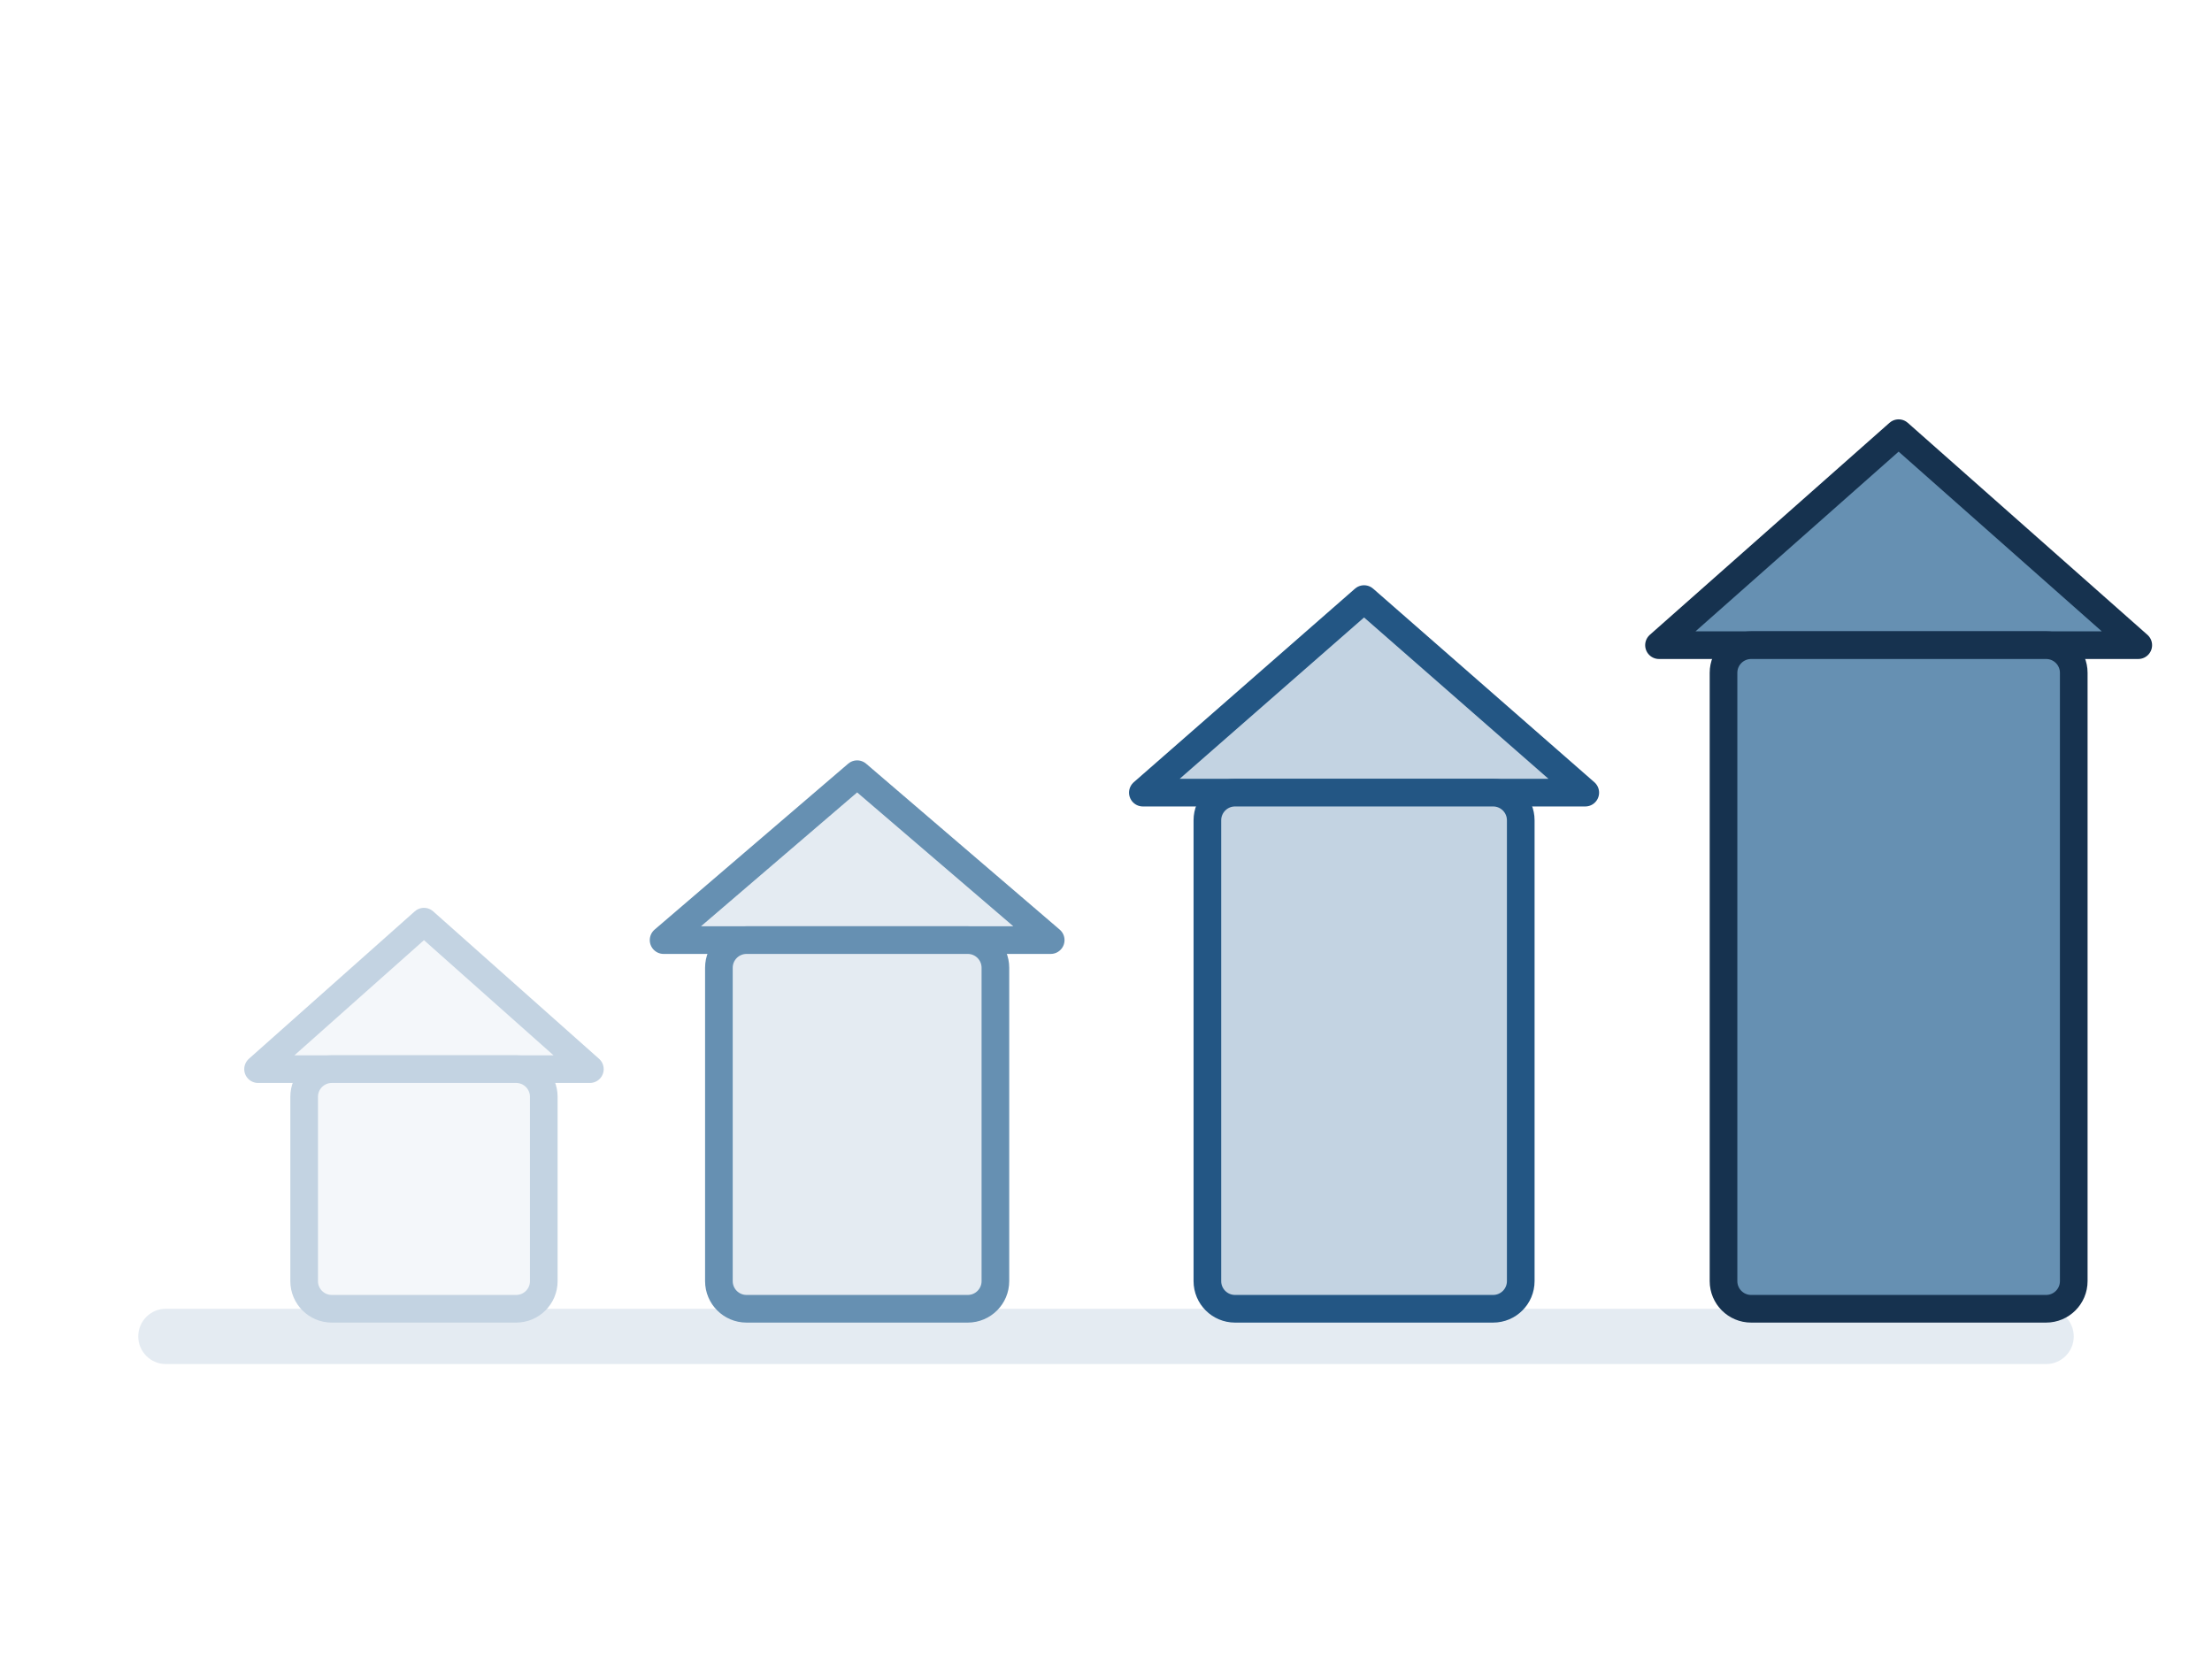
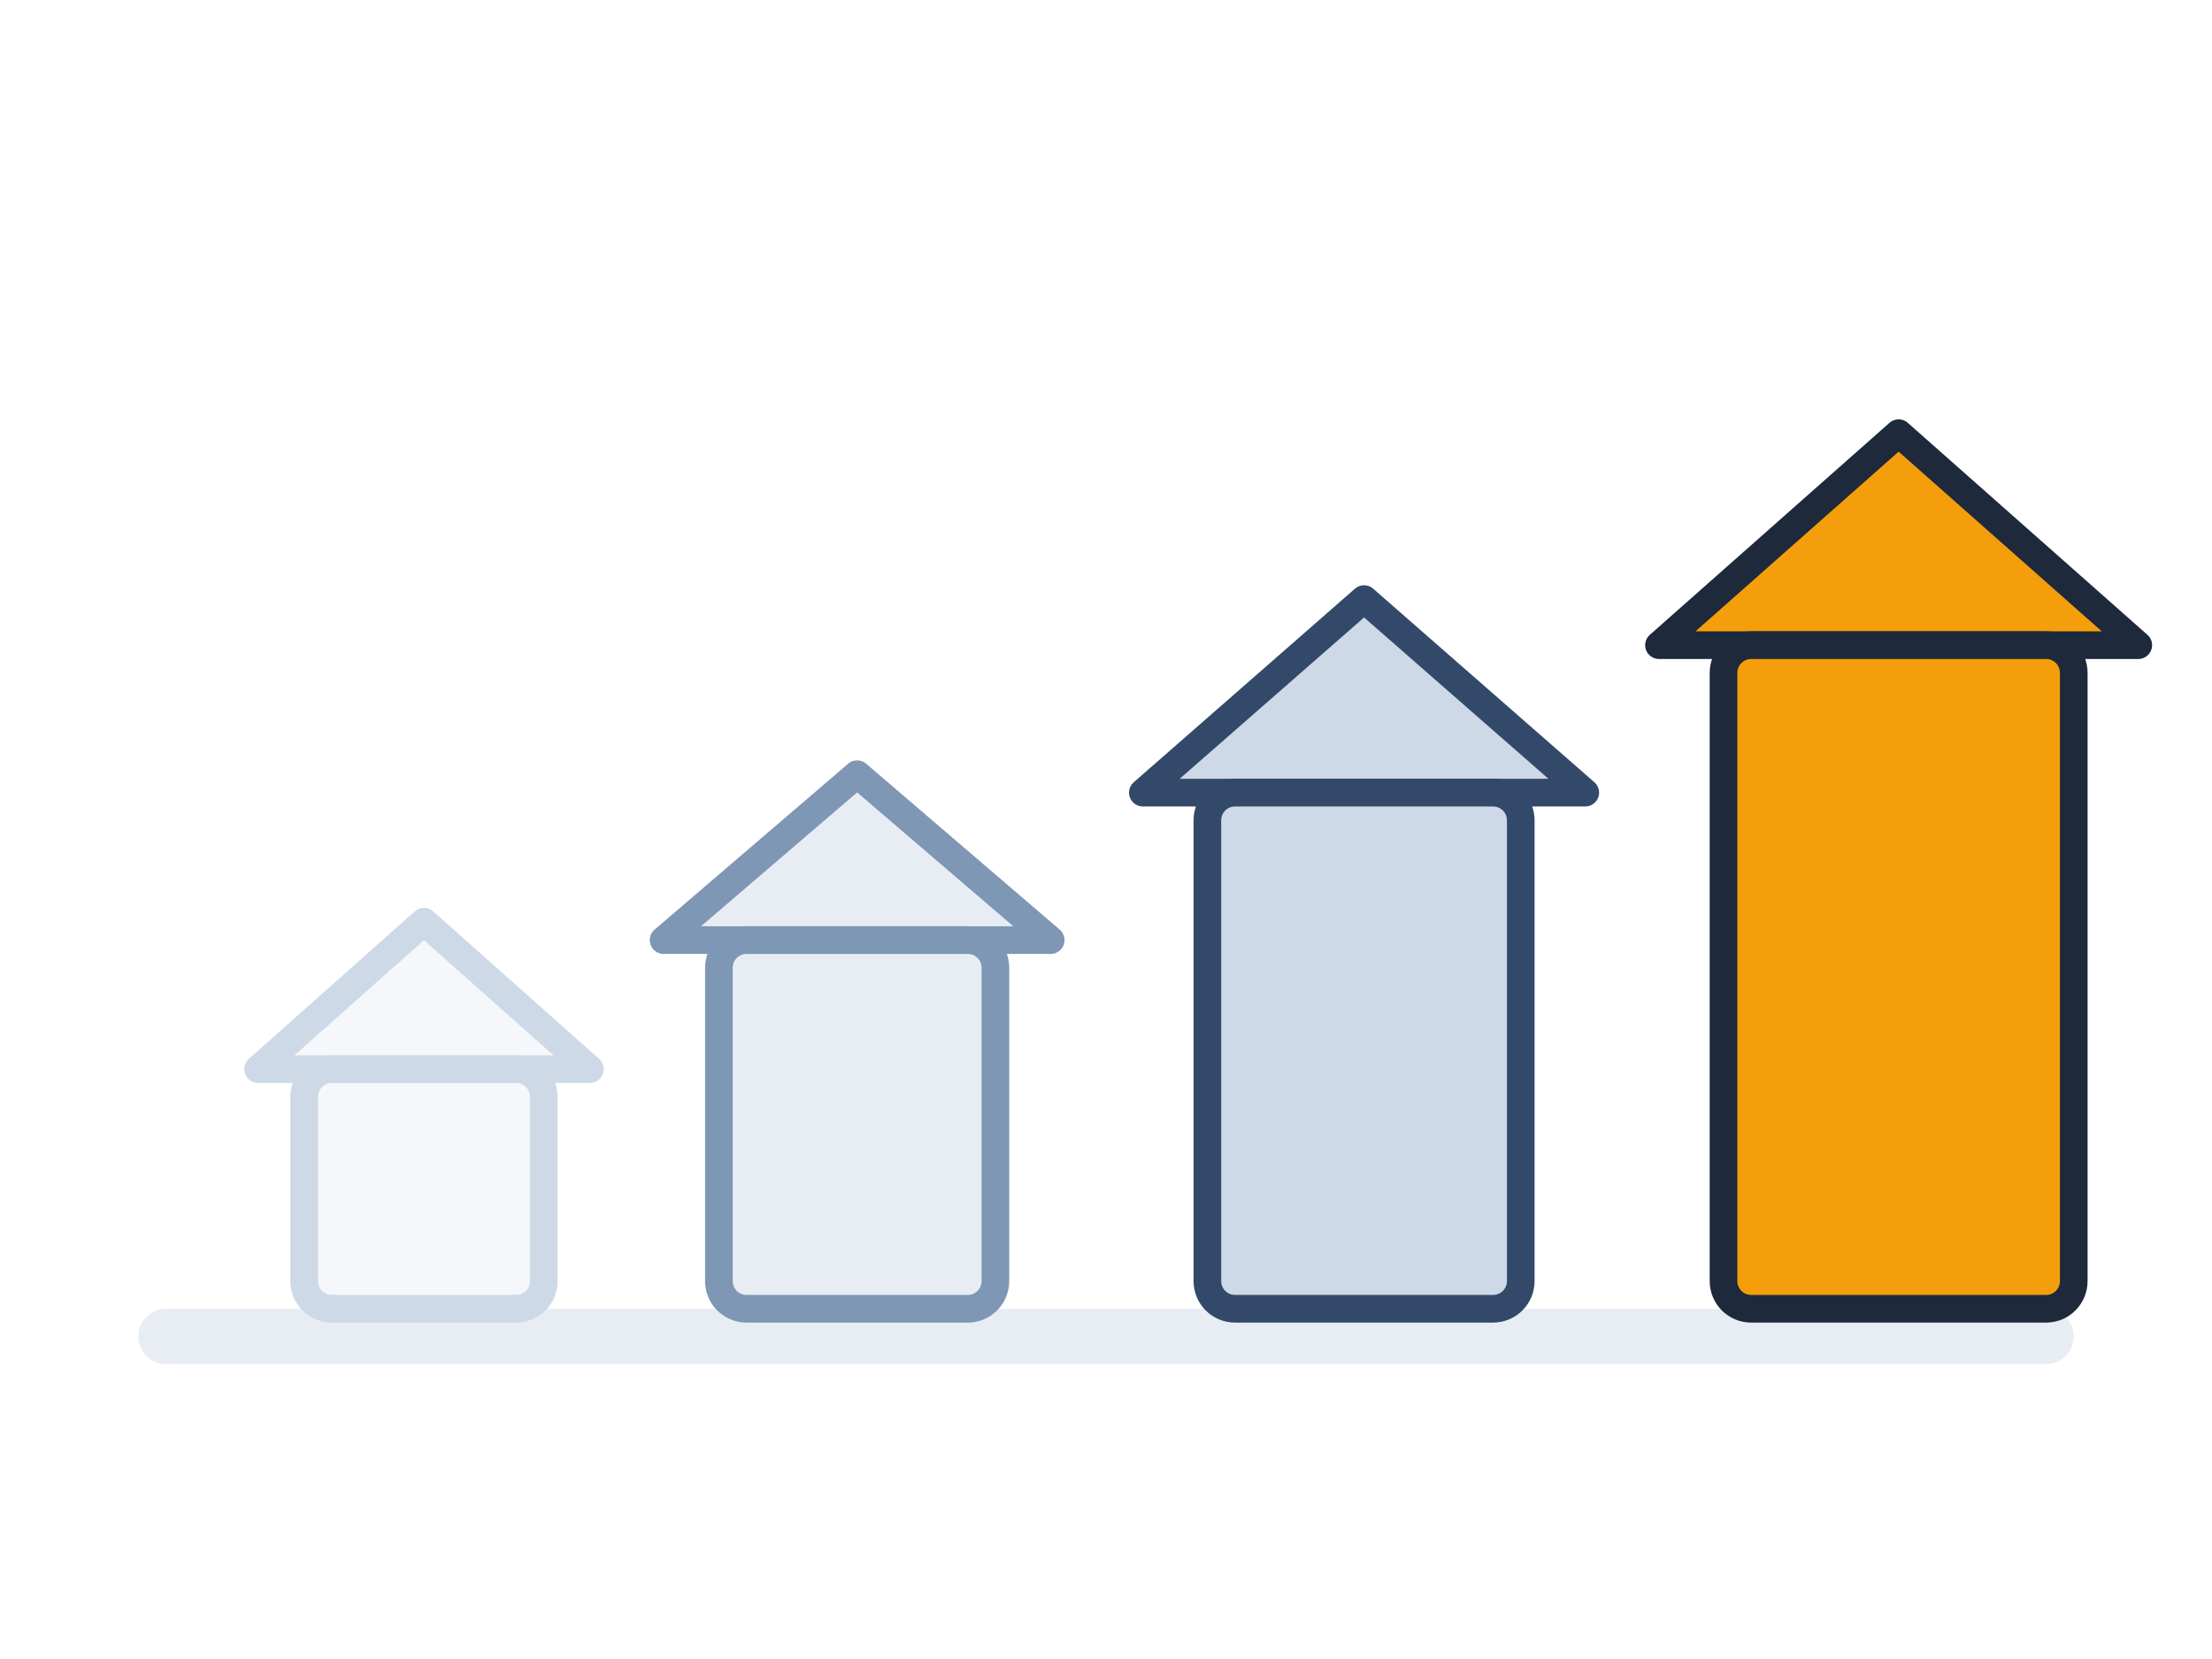
<svg xmlns="http://www.w3.org/2000/svg" viewBox="0 0 240 180">
-   <rect x="15" y="142" width="210" height="6" rx="3" fill="#e4ebf2" />
-   <path d="M28 116L46 100L64 116Z" fill="#f4f7fa" stroke="#c3d3e2" stroke-width="3" stroke-linejoin="round" />
-   <rect x="33" y="116" width="26" height="26" rx="3" fill="#f4f7fa" stroke="#c3d3e2" stroke-width="3" />
-   <path d="M72 102L93 84L114 102Z" fill="#e4ebf2" stroke="#6690b2" stroke-width="3" stroke-linejoin="round" />
-   <rect x="78" y="102" width="30" height="40" rx="3" fill="#e4ebf2" stroke="#6690b2" stroke-width="3" />
-   <path d="M124 86L148 65L172 86Z" fill="#c3d3e2" stroke="#235684" stroke-width="3" stroke-linejoin="round" />
-   <rect x="131" y="86" width="34" height="56" rx="3" fill="#c3d3e2" stroke="#235684" stroke-width="3" />
-   <path d="M180 70L206 47L232 70Z" fill="#6690b2" stroke="#16324f" stroke-width="3" stroke-linejoin="round" />
-   <rect x="187" y="70" width="38" height="72" rx="3" fill="#6690b2" stroke="#16324f" stroke-width="3" />
+   <rect x="15" y="142" width="210" height="6" rx="3" fill="#e8edf4" />
+   <path d="M28 116L46 100L64 116Z" fill="#f5f7fa" stroke="#cdd9e6" stroke-width="3" stroke-linejoin="round" />
+   <rect x="33" y="116" width="26" height="26" rx="3" fill="#f5f7fa" stroke="#cdd9e6" stroke-width="3" />
+   <path d="M72 102L93 84L114 102Z" fill="#e8edf4" stroke="#7d97b4" stroke-width="3" stroke-linejoin="round" />
+   <rect x="78" y="102" width="30" height="40" rx="3" fill="#e8edf4" stroke="#7d97b4" stroke-width="3" />
+   <path d="M124 86L148 65L172 86Z" fill="#cdd9e6" stroke="#33496a" stroke-width="3" stroke-linejoin="round" />
+   <rect x="131" y="86" width="34" height="56" rx="3" fill="#cdd9e6" stroke="#33496a" stroke-width="3" />
+   <path d="M180 70L206 47L232 70Z" fill="#f59e0b" stroke="#1e293b" stroke-width="3" stroke-linejoin="round" />
+   <rect x="187" y="70" width="38" height="72" rx="3" fill="#f59e0b" stroke="#1e293b" stroke-width="3" />
</svg>
